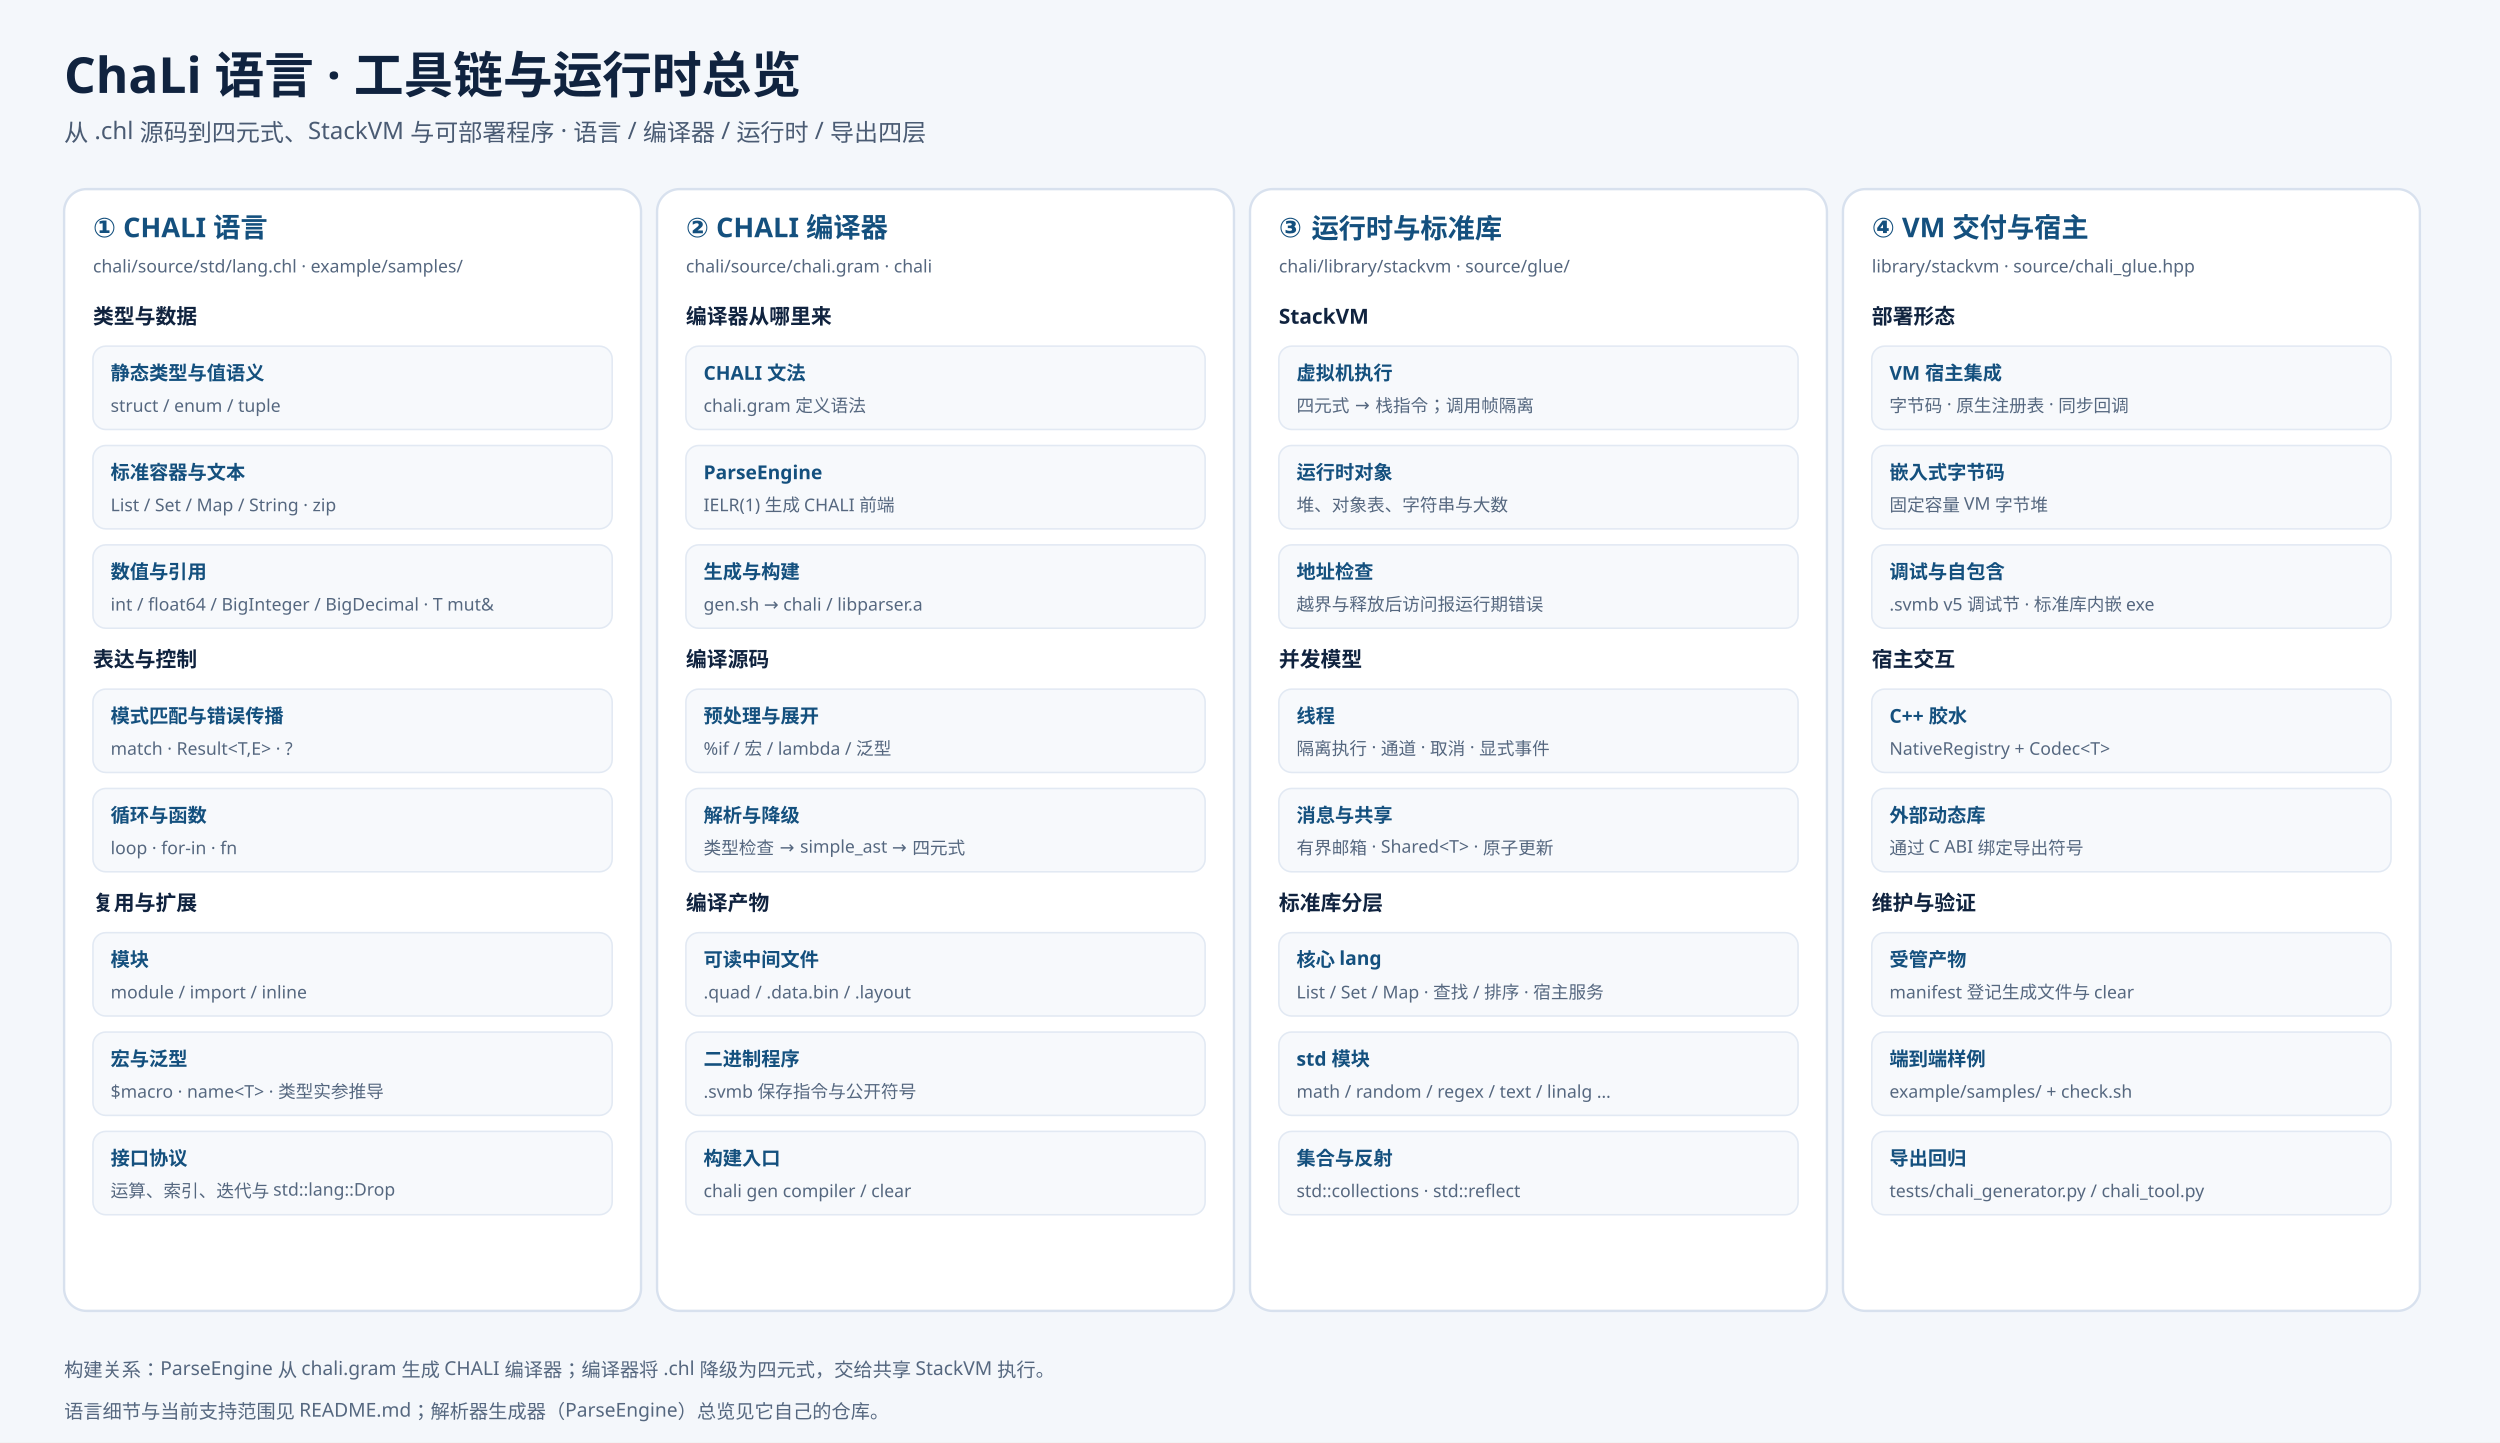
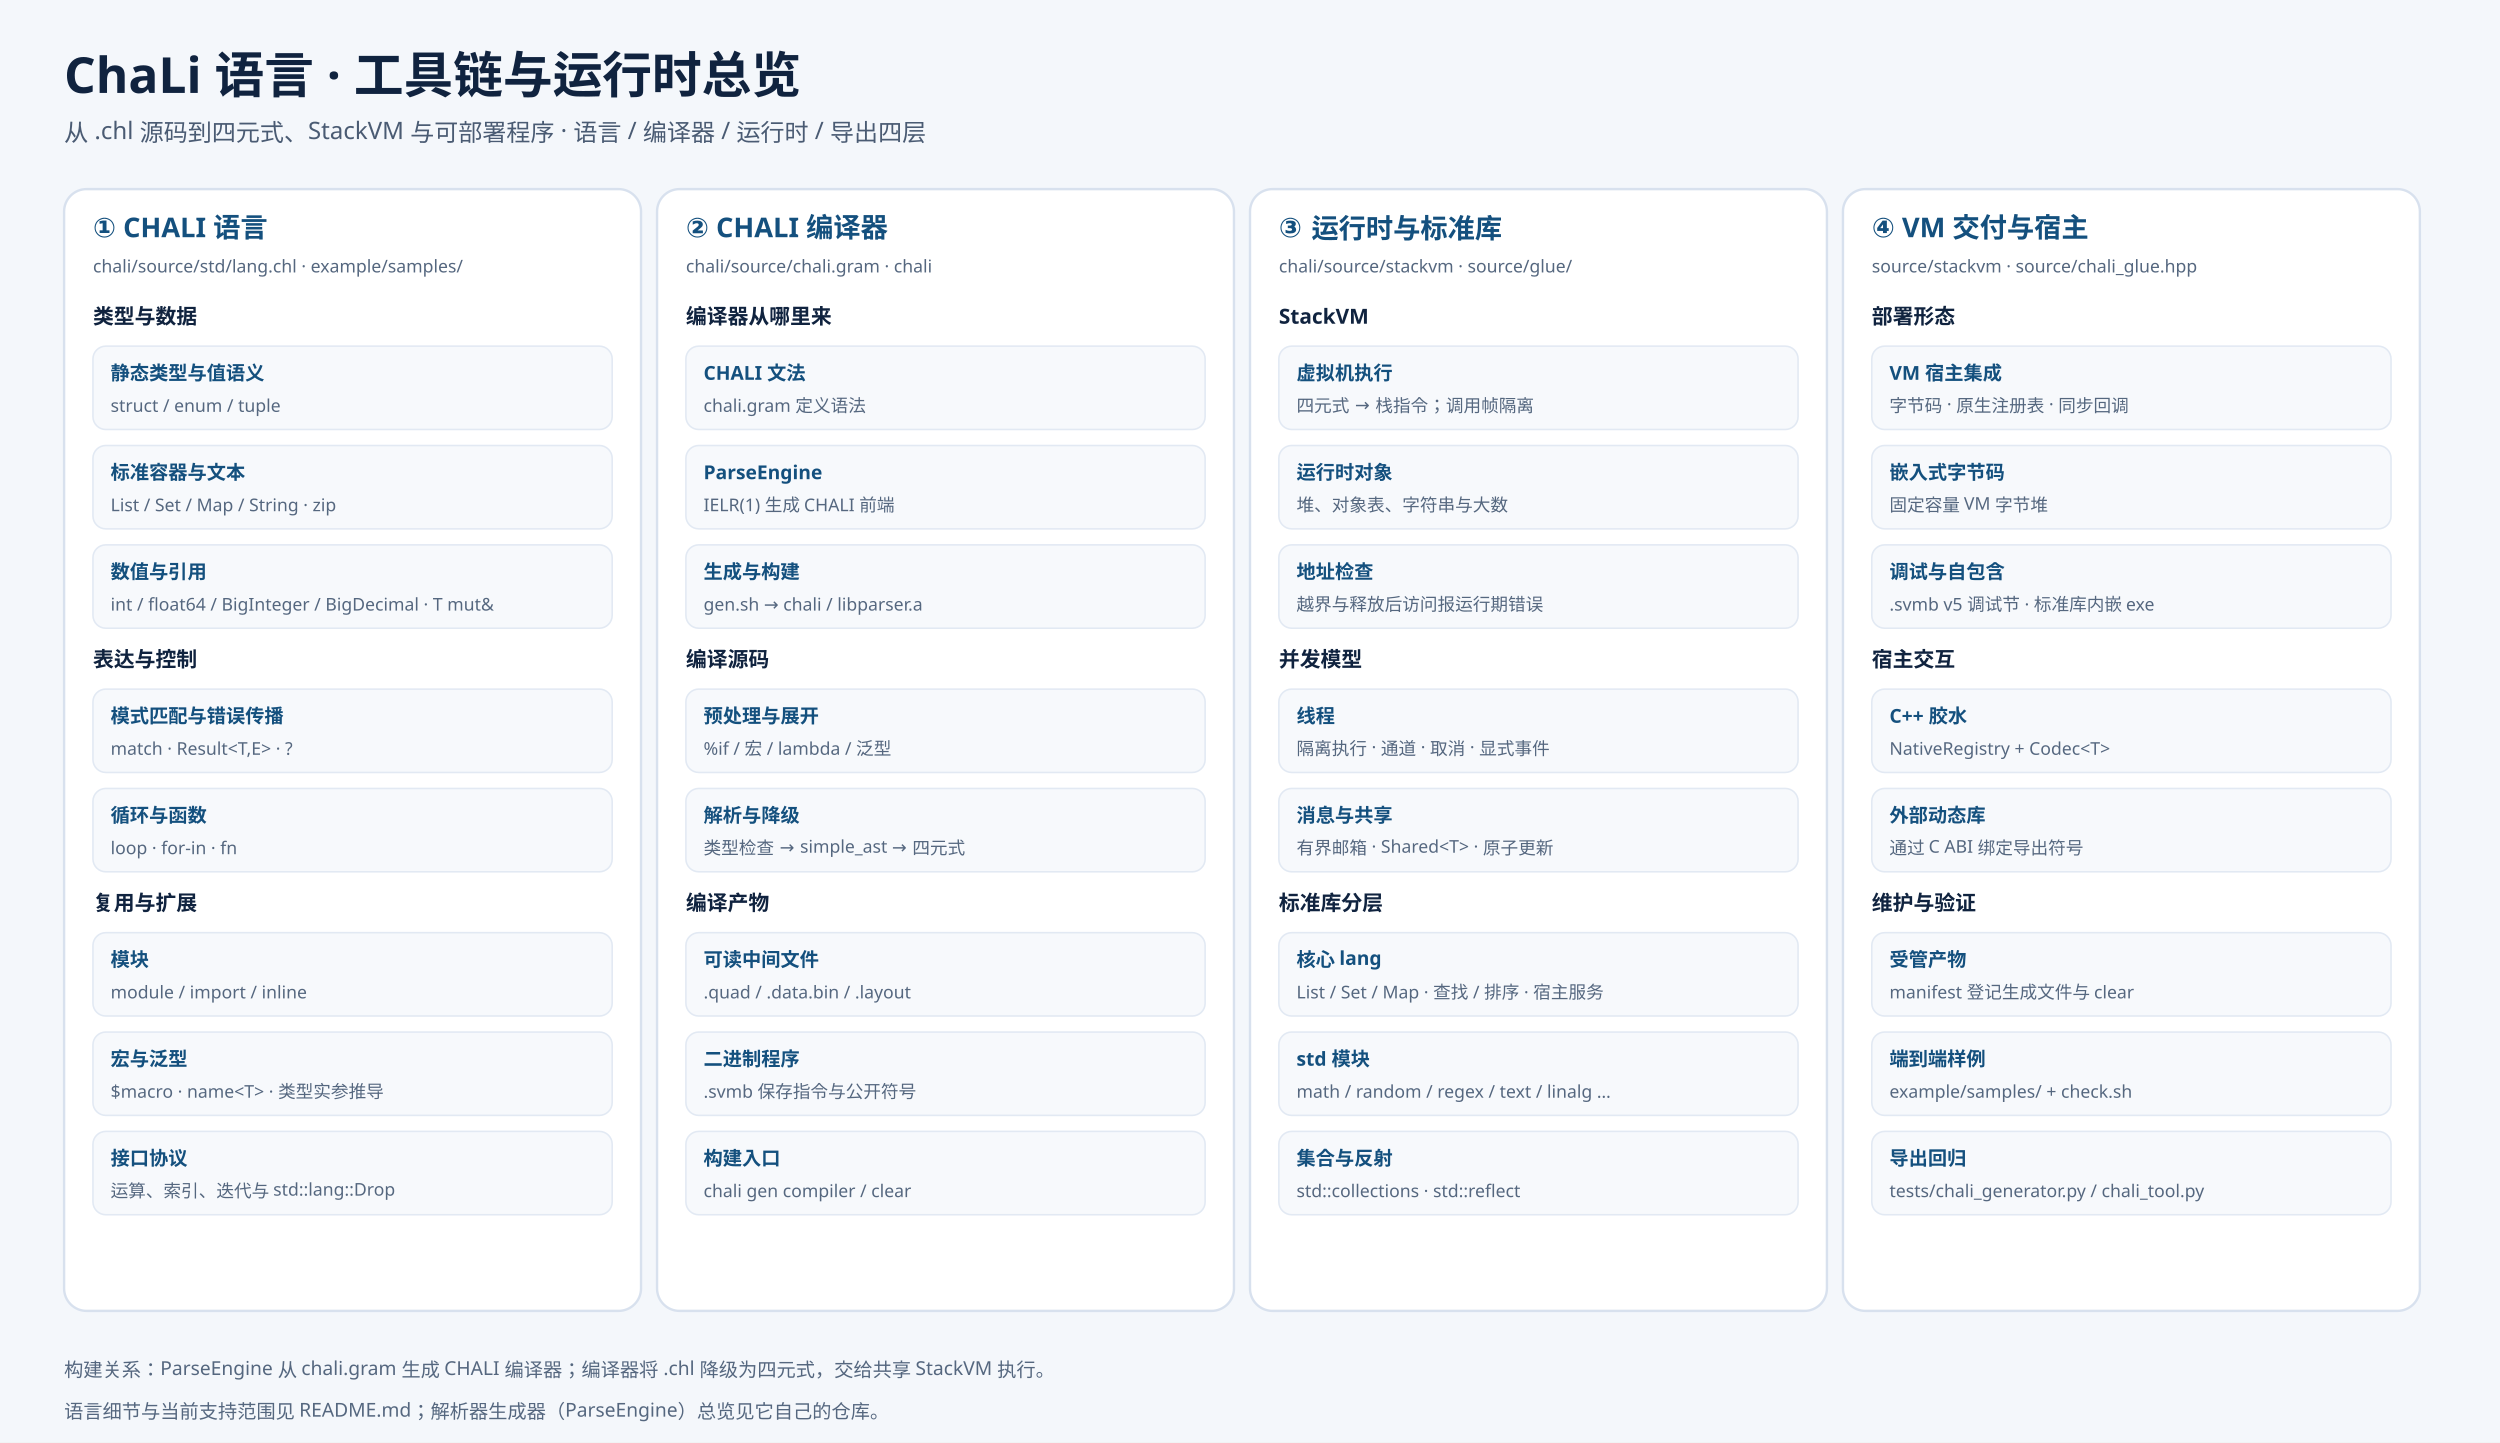
<svg xmlns="http://www.w3.org/2000/svg" width="1560" height="900" viewBox="0 0 1560 900">
  <rect width="1560" height="900" fill="#f4f7fb" />
  <text x="40" y="58" font-family="Microsoft YaHei, Segoe UI, Noto Sans SC, sans-serif" font-size="31" font-weight="700" fill="#10233f">ChaLi 语言 · 工具链与运行时总览</text>
  <text x="40" y="88" font-family="Microsoft YaHei, Segoe UI, Noto Sans SC, sans-serif" font-size="15" fill="#4a5b73">从 .chl 源码到四元式、StackVM 与可部署程序 · 语言 / 编译器 / 运行时 / 导出四层</text>
  <rect x="40" y="118" width="360" height="700" rx="14" fill="#ffffff" stroke="#d8e1ee" stroke-width="1.5" />
  <text x="58" y="148" font-family="Microsoft YaHei, Segoe UI, Noto Sans SC, sans-serif" font-size="17" font-weight="700" fill="#14507e">① CHALI 语言</text>
  <text x="58" y="170" font-family="Microsoft YaHei, Segoe UI, Noto Sans SC, sans-serif" font-size="11" fill="#55677f">chali/source/std/lang.chl · example/samples/</text>
  <text x="58" y="202" font-family="Microsoft YaHei, Segoe UI, Noto Sans SC, sans-serif" font-size="13" font-weight="700" fill="#10233f">类型与数据</text>
  <rect x="58" y="216" width="324" height="52" rx="8" fill="#f7f9fc" stroke="#e2e9f3" stroke-width="1" />
  <text x="69" y="237" font-family="Microsoft YaHei, Segoe UI, Noto Sans SC, sans-serif" font-size="12" font-weight="700" fill="#14507e">静态类型与值语义</text>
  <text x="69" y="257" font-family="Microsoft YaHei, Segoe UI, Noto Sans SC, sans-serif" font-size="11" fill="#55677f">struct / enum / tuple</text>
  <rect x="58" y="278" width="324" height="52" rx="8" fill="#f7f9fc" stroke="#e2e9f3" stroke-width="1" />
  <text x="69" y="299" font-family="Microsoft YaHei, Segoe UI, Noto Sans SC, sans-serif" font-size="12" font-weight="700" fill="#14507e">标准容器与文本</text>
  <text x="69" y="319" font-family="Microsoft YaHei, Segoe UI, Noto Sans SC, sans-serif" font-size="11" fill="#55677f">List / Set / Map / String · zip</text>
  <rect x="58" y="340" width="324" height="52" rx="8" fill="#f7f9fc" stroke="#e2e9f3" stroke-width="1" />
  <text x="69" y="361" font-family="Microsoft YaHei, Segoe UI, Noto Sans SC, sans-serif" font-size="12" font-weight="700" fill="#14507e">数值与引用</text>
  <text x="69" y="381" font-family="Microsoft YaHei, Segoe UI, Noto Sans SC, sans-serif" font-size="11" fill="#55677f">int / float64 / BigInteger / BigDecimal · T mut&amp;</text>
  <text x="58" y="416" font-family="Microsoft YaHei, Segoe UI, Noto Sans SC, sans-serif" font-size="13" font-weight="700" fill="#10233f">表达与控制</text>
  <rect x="58" y="430" width="324" height="52" rx="8" fill="#f7f9fc" stroke="#e2e9f3" stroke-width="1" />
  <text x="69" y="451" font-family="Microsoft YaHei, Segoe UI, Noto Sans SC, sans-serif" font-size="12" font-weight="700" fill="#14507e">模式匹配与错误传播</text>
  <text x="69" y="471" font-family="Microsoft YaHei, Segoe UI, Noto Sans SC, sans-serif" font-size="11" fill="#55677f">match · Result&lt;T,E&gt; · ?</text>
  <rect x="58" y="492" width="324" height="52" rx="8" fill="#f7f9fc" stroke="#e2e9f3" stroke-width="1" />
  <text x="69" y="513" font-family="Microsoft YaHei, Segoe UI, Noto Sans SC, sans-serif" font-size="12" font-weight="700" fill="#14507e">循环与函数</text>
  <text x="69" y="533" font-family="Microsoft YaHei, Segoe UI, Noto Sans SC, sans-serif" font-size="11" fill="#55677f">loop · for-in · fn</text>
  <text x="58" y="568" font-family="Microsoft YaHei, Segoe UI, Noto Sans SC, sans-serif" font-size="13" font-weight="700" fill="#10233f">复用与扩展</text>
  <rect x="58" y="582" width="324" height="52" rx="8" fill="#f7f9fc" stroke="#e2e9f3" stroke-width="1" />
  <text x="69" y="603" font-family="Microsoft YaHei, Segoe UI, Noto Sans SC, sans-serif" font-size="12" font-weight="700" fill="#14507e">模块</text>
  <text x="69" y="623" font-family="Microsoft YaHei, Segoe UI, Noto Sans SC, sans-serif" font-size="11" fill="#55677f">module / import / inline</text>
  <rect x="58" y="644" width="324" height="52" rx="8" fill="#f7f9fc" stroke="#e2e9f3" stroke-width="1" />
  <text x="69" y="665" font-family="Microsoft YaHei, Segoe UI, Noto Sans SC, sans-serif" font-size="12" font-weight="700" fill="#14507e">宏与泛型</text>
  <text x="69" y="685" font-family="Microsoft YaHei, Segoe UI, Noto Sans SC, sans-serif" font-size="11" fill="#55677f">$macro · name&lt;T&gt; · 类型实参推导</text>
  <rect x="58" y="706" width="324" height="52" rx="8" fill="#f7f9fc" stroke="#e2e9f3" stroke-width="1" />
  <text x="69" y="727" font-family="Microsoft YaHei, Segoe UI, Noto Sans SC, sans-serif" font-size="12" font-weight="700" fill="#14507e">接口协议</text>
  <text x="69" y="747" font-family="Microsoft YaHei, Segoe UI, Noto Sans SC, sans-serif" font-size="11" fill="#55677f">运算、索引、迭代与 std::lang::Drop</text>
  <rect x="410" y="118" width="360" height="700" rx="14" fill="#ffffff" stroke="#d8e1ee" stroke-width="1.5" />
  <text x="428" y="148" font-family="Microsoft YaHei, Segoe UI, Noto Sans SC, sans-serif" font-size="17" font-weight="700" fill="#14507e">② CHALI 编译器</text>
  <text x="428" y="170" font-family="Microsoft YaHei, Segoe UI, Noto Sans SC, sans-serif" font-size="11" fill="#55677f">chali/source/chali.gram · chali</text>
  <text x="428" y="202" font-family="Microsoft YaHei, Segoe UI, Noto Sans SC, sans-serif" font-size="13" font-weight="700" fill="#10233f">编译器从哪里来</text>
  <rect x="428" y="216" width="324" height="52" rx="8" fill="#f7f9fc" stroke="#e2e9f3" stroke-width="1" />
  <text x="439" y="237" font-family="Microsoft YaHei, Segoe UI, Noto Sans SC, sans-serif" font-size="12" font-weight="700" fill="#14507e">CHALI 文法</text>
  <text x="439" y="257" font-family="Microsoft YaHei, Segoe UI, Noto Sans SC, sans-serif" font-size="11" fill="#55677f">chali.gram 定义语法</text>
  <rect x="428" y="278" width="324" height="52" rx="8" fill="#f7f9fc" stroke="#e2e9f3" stroke-width="1" />
  <text x="439" y="299" font-family="Microsoft YaHei, Segoe UI, Noto Sans SC, sans-serif" font-size="12" font-weight="700" fill="#14507e">ParseEngine</text>
  <text x="439" y="319" font-family="Microsoft YaHei, Segoe UI, Noto Sans SC, sans-serif" font-size="11" fill="#55677f">IELR(1) 生成 CHALI 前端</text>
  <rect x="428" y="340" width="324" height="52" rx="8" fill="#f7f9fc" stroke="#e2e9f3" stroke-width="1" />
  <text x="439" y="361" font-family="Microsoft YaHei, Segoe UI, Noto Sans SC, sans-serif" font-size="12" font-weight="700" fill="#14507e">生成与构建</text>
  <text x="439" y="381" font-family="Microsoft YaHei, Segoe UI, Noto Sans SC, sans-serif" font-size="11" fill="#55677f">gen.sh → chali / libparser.a</text>
  <text x="428" y="416" font-family="Microsoft YaHei, Segoe UI, Noto Sans SC, sans-serif" font-size="13" font-weight="700" fill="#10233f">编译源码</text>
  <rect x="428" y="430" width="324" height="52" rx="8" fill="#f7f9fc" stroke="#e2e9f3" stroke-width="1" />
  <text x="439" y="451" font-family="Microsoft YaHei, Segoe UI, Noto Sans SC, sans-serif" font-size="12" font-weight="700" fill="#14507e">预处理与展开</text>
  <text x="439" y="471" font-family="Microsoft YaHei, Segoe UI, Noto Sans SC, sans-serif" font-size="11" fill="#55677f">%if / 宏 / lambda / 泛型</text>
  <rect x="428" y="492" width="324" height="52" rx="8" fill="#f7f9fc" stroke="#e2e9f3" stroke-width="1" />
  <text x="439" y="513" font-family="Microsoft YaHei, Segoe UI, Noto Sans SC, sans-serif" font-size="12" font-weight="700" fill="#14507e">解析与降级</text>
  <text x="439" y="533" font-family="Microsoft YaHei, Segoe UI, Noto Sans SC, sans-serif" font-size="11" fill="#55677f">类型检查 → simple_ast → 四元式</text>
  <text x="428" y="568" font-family="Microsoft YaHei, Segoe UI, Noto Sans SC, sans-serif" font-size="13" font-weight="700" fill="#10233f">编译产物</text>
  <rect x="428" y="582" width="324" height="52" rx="8" fill="#f7f9fc" stroke="#e2e9f3" stroke-width="1" />
  <text x="439" y="603" font-family="Microsoft YaHei, Segoe UI, Noto Sans SC, sans-serif" font-size="12" font-weight="700" fill="#14507e">可读中间文件</text>
  <text x="439" y="623" font-family="Microsoft YaHei, Segoe UI, Noto Sans SC, sans-serif" font-size="11" fill="#55677f">.quad / .data.bin / .layout</text>
  <rect x="428" y="644" width="324" height="52" rx="8" fill="#f7f9fc" stroke="#e2e9f3" stroke-width="1" />
  <text x="439" y="665" font-family="Microsoft YaHei, Segoe UI, Noto Sans SC, sans-serif" font-size="12" font-weight="700" fill="#14507e">二进制程序</text>
  <text x="439" y="685" font-family="Microsoft YaHei, Segoe UI, Noto Sans SC, sans-serif" font-size="11" fill="#55677f">.svmb 保存指令与公开符号</text>
  <rect x="428" y="706" width="324" height="52" rx="8" fill="#f7f9fc" stroke="#e2e9f3" stroke-width="1" />
  <text x="439" y="727" font-family="Microsoft YaHei, Segoe UI, Noto Sans SC, sans-serif" font-size="12" font-weight="700" fill="#14507e">构建入口</text>
  <text x="439" y="747" font-family="Microsoft YaHei, Segoe UI, Noto Sans SC, sans-serif" font-size="11" fill="#55677f">chali gen compiler / clear</text>
  <rect x="780" y="118" width="360" height="700" rx="14" fill="#ffffff" stroke="#d8e1ee" stroke-width="1.5" />
  <text x="798" y="148" font-family="Microsoft YaHei, Segoe UI, Noto Sans SC, sans-serif" font-size="17" font-weight="700" fill="#14507e">③ 运行时与标准库</text>
-   <text x="798" y="170" font-family="Microsoft YaHei, Segoe UI, Noto Sans SC, sans-serif" font-size="11" fill="#55677f">chali/library/stackvm · source/glue/</text>
+   <text x="798" y="170" font-family="Microsoft YaHei, Segoe UI, Noto Sans SC, sans-serif" font-size="11" fill="#55677f">chali/source/stackvm · source/glue/</text>
  <text x="798" y="202" font-family="Microsoft YaHei, Segoe UI, Noto Sans SC, sans-serif" font-size="13" font-weight="700" fill="#10233f">StackVM</text>
  <rect x="798" y="216" width="324" height="52" rx="8" fill="#f7f9fc" stroke="#e2e9f3" stroke-width="1" />
  <text x="809" y="237" font-family="Microsoft YaHei, Segoe UI, Noto Sans SC, sans-serif" font-size="12" font-weight="700" fill="#14507e">虚拟机执行</text>
  <text x="809" y="257" font-family="Microsoft YaHei, Segoe UI, Noto Sans SC, sans-serif" font-size="11" fill="#55677f">四元式 → 栈指令；调用帧隔离</text>
  <rect x="798" y="278" width="324" height="52" rx="8" fill="#f7f9fc" stroke="#e2e9f3" stroke-width="1" />
  <text x="809" y="299" font-family="Microsoft YaHei, Segoe UI, Noto Sans SC, sans-serif" font-size="12" font-weight="700" fill="#14507e">运行时对象</text>
  <text x="809" y="319" font-family="Microsoft YaHei, Segoe UI, Noto Sans SC, sans-serif" font-size="11" fill="#55677f">堆、对象表、字符串与大数</text>
  <rect x="798" y="340" width="324" height="52" rx="8" fill="#f7f9fc" stroke="#e2e9f3" stroke-width="1" />
  <text x="809" y="361" font-family="Microsoft YaHei, Segoe UI, Noto Sans SC, sans-serif" font-size="12" font-weight="700" fill="#14507e">地址检查</text>
  <text x="809" y="381" font-family="Microsoft YaHei, Segoe UI, Noto Sans SC, sans-serif" font-size="11" fill="#55677f">越界与释放后访问报运行期错误</text>
  <text x="798" y="416" font-family="Microsoft YaHei, Segoe UI, Noto Sans SC, sans-serif" font-size="13" font-weight="700" fill="#10233f">并发模型</text>
  <rect x="798" y="430" width="324" height="52" rx="8" fill="#f7f9fc" stroke="#e2e9f3" stroke-width="1" />
  <text x="809" y="451" font-family="Microsoft YaHei, Segoe UI, Noto Sans SC, sans-serif" font-size="12" font-weight="700" fill="#14507e">线程</text>
  <text x="809" y="471" font-family="Microsoft YaHei, Segoe UI, Noto Sans SC, sans-serif" font-size="11" fill="#55677f">隔离执行 · 通道 · 取消 · 显式事件</text>
  <rect x="798" y="492" width="324" height="52" rx="8" fill="#f7f9fc" stroke="#e2e9f3" stroke-width="1" />
  <text x="809" y="513" font-family="Microsoft YaHei, Segoe UI, Noto Sans SC, sans-serif" font-size="12" font-weight="700" fill="#14507e">消息与共享</text>
  <text x="809" y="533" font-family="Microsoft YaHei, Segoe UI, Noto Sans SC, sans-serif" font-size="11" fill="#55677f">有界邮箱 · Shared&lt;T&gt; · 原子更新</text>
  <text x="798" y="568" font-family="Microsoft YaHei, Segoe UI, Noto Sans SC, sans-serif" font-size="13" font-weight="700" fill="#10233f">标准库分层</text>
  <rect x="798" y="582" width="324" height="52" rx="8" fill="#f7f9fc" stroke="#e2e9f3" stroke-width="1" />
  <text x="809" y="603" font-family="Microsoft YaHei, Segoe UI, Noto Sans SC, sans-serif" font-size="12" font-weight="700" fill="#14507e">核心 lang</text>
  <text x="809" y="623" font-family="Microsoft YaHei, Segoe UI, Noto Sans SC, sans-serif" font-size="11" fill="#55677f">List / Set / Map · 查找 / 排序 · 宿主服务</text>
  <rect x="798" y="644" width="324" height="52" rx="8" fill="#f7f9fc" stroke="#e2e9f3" stroke-width="1" />
  <text x="809" y="665" font-family="Microsoft YaHei, Segoe UI, Noto Sans SC, sans-serif" font-size="12" font-weight="700" fill="#14507e">std 模块</text>
  <text x="809" y="685" font-family="Microsoft YaHei, Segoe UI, Noto Sans SC, sans-serif" font-size="11" fill="#55677f">math / random / regex / text / linalg …</text>
  <rect x="798" y="706" width="324" height="52" rx="8" fill="#f7f9fc" stroke="#e2e9f3" stroke-width="1" />
  <text x="809" y="727" font-family="Microsoft YaHei, Segoe UI, Noto Sans SC, sans-serif" font-size="12" font-weight="700" fill="#14507e">集合与反射</text>
  <text x="809" y="747" font-family="Microsoft YaHei, Segoe UI, Noto Sans SC, sans-serif" font-size="11" fill="#55677f">std::collections · std::reflect</text>
  <rect x="1150" y="118" width="360" height="700" rx="14" fill="#ffffff" stroke="#d8e1ee" stroke-width="1.5" />
  <text x="1168" y="148" font-family="Microsoft YaHei, Segoe UI, Noto Sans SC, sans-serif" font-size="17" font-weight="700" fill="#14507e">④ VM 交付与宿主</text>
-   <text x="1168" y="170" font-family="Microsoft YaHei, Segoe UI, Noto Sans SC, sans-serif" font-size="11" fill="#55677f">library/stackvm · source/chali_glue.hpp</text>
+   <text x="1168" y="170" font-family="Microsoft YaHei, Segoe UI, Noto Sans SC, sans-serif" font-size="11" fill="#55677f">source/stackvm · source/chali_glue.hpp</text>
  <text x="1168" y="202" font-family="Microsoft YaHei, Segoe UI, Noto Sans SC, sans-serif" font-size="13" font-weight="700" fill="#10233f">部署形态</text>
  <rect x="1168" y="216" width="324" height="52" rx="8" fill="#f7f9fc" stroke="#e2e9f3" stroke-width="1" />
  <text x="1179" y="237" font-family="Microsoft YaHei, Segoe UI, Noto Sans SC, sans-serif" font-size="12" font-weight="700" fill="#14507e">VM 宿主集成</text>
  <text x="1179" y="257" font-family="Microsoft YaHei, Segoe UI, Noto Sans SC, sans-serif" font-size="11" fill="#55677f">字节码 · 原生注册表 · 同步回调</text>
  <rect x="1168" y="278" width="324" height="52" rx="8" fill="#f7f9fc" stroke="#e2e9f3" stroke-width="1" />
  <text x="1179" y="299" font-family="Microsoft YaHei, Segoe UI, Noto Sans SC, sans-serif" font-size="12" font-weight="700" fill="#14507e">嵌入式字节码</text>
  <text x="1179" y="319" font-family="Microsoft YaHei, Segoe UI, Noto Sans SC, sans-serif" font-size="11" fill="#55677f">固定容量 VM 字节堆</text>
  <rect x="1168" y="340" width="324" height="52" rx="8" fill="#f7f9fc" stroke="#e2e9f3" stroke-width="1" />
  <text x="1179" y="361" font-family="Microsoft YaHei, Segoe UI, Noto Sans SC, sans-serif" font-size="12" font-weight="700" fill="#14507e">调试与自包含</text>
  <text x="1179" y="381" font-family="Microsoft YaHei, Segoe UI, Noto Sans SC, sans-serif" font-size="11" fill="#55677f">.svmb v5 调试节 · 标准库内嵌 exe</text>
  <text x="1168" y="416" font-family="Microsoft YaHei, Segoe UI, Noto Sans SC, sans-serif" font-size="13" font-weight="700" fill="#10233f">宿主交互</text>
  <rect x="1168" y="430" width="324" height="52" rx="8" fill="#f7f9fc" stroke="#e2e9f3" stroke-width="1" />
  <text x="1179" y="451" font-family="Microsoft YaHei, Segoe UI, Noto Sans SC, sans-serif" font-size="12" font-weight="700" fill="#14507e">C++ 胶水</text>
  <text x="1179" y="471" font-family="Microsoft YaHei, Segoe UI, Noto Sans SC, sans-serif" font-size="11" fill="#55677f">NativeRegistry + Codec&lt;T&gt;</text>
  <rect x="1168" y="492" width="324" height="52" rx="8" fill="#f7f9fc" stroke="#e2e9f3" stroke-width="1" />
  <text x="1179" y="513" font-family="Microsoft YaHei, Segoe UI, Noto Sans SC, sans-serif" font-size="12" font-weight="700" fill="#14507e">外部动态库</text>
  <text x="1179" y="533" font-family="Microsoft YaHei, Segoe UI, Noto Sans SC, sans-serif" font-size="11" fill="#55677f">通过 C ABI 绑定导出符号</text>
  <text x="1168" y="568" font-family="Microsoft YaHei, Segoe UI, Noto Sans SC, sans-serif" font-size="13" font-weight="700" fill="#10233f">维护与验证</text>
  <rect x="1168" y="582" width="324" height="52" rx="8" fill="#f7f9fc" stroke="#e2e9f3" stroke-width="1" />
  <text x="1179" y="603" font-family="Microsoft YaHei, Segoe UI, Noto Sans SC, sans-serif" font-size="12" font-weight="700" fill="#14507e">受管产物</text>
  <text x="1179" y="623" font-family="Microsoft YaHei, Segoe UI, Noto Sans SC, sans-serif" font-size="11" fill="#55677f">manifest 登记生成文件与 clear</text>
  <rect x="1168" y="644" width="324" height="52" rx="8" fill="#f7f9fc" stroke="#e2e9f3" stroke-width="1" />
  <text x="1179" y="665" font-family="Microsoft YaHei, Segoe UI, Noto Sans SC, sans-serif" font-size="12" font-weight="700" fill="#14507e">端到端样例</text>
  <text x="1179" y="685" font-family="Microsoft YaHei, Segoe UI, Noto Sans SC, sans-serif" font-size="11" fill="#55677f">example/samples/ + check.sh</text>
  <rect x="1168" y="706" width="324" height="52" rx="8" fill="#f7f9fc" stroke="#e2e9f3" stroke-width="1" />
  <text x="1179" y="727" font-family="Microsoft YaHei, Segoe UI, Noto Sans SC, sans-serif" font-size="12" font-weight="700" fill="#14507e">导出回归</text>
  <text x="1179" y="747" font-family="Microsoft YaHei, Segoe UI, Noto Sans SC, sans-serif" font-size="11" fill="#55677f">tests/chali_generator.py / chali_tool.py</text>
  <text x="40" y="859" font-family="Microsoft YaHei, Segoe UI, Noto Sans SC, sans-serif" font-size="12" fill="#55677f">构建关系：ParseEngine 从 chali.gram 生成 CHALI 编译器；编译器将 .chl 降级为四元式，交给共享 StackVM 执行。</text>
  <text x="40" y="885" font-family="Microsoft YaHei, Segoe UI, Noto Sans SC, sans-serif" font-size="12" fill="#55677f">语言细节与当前支持范围见 README.md；解析器生成器（ParseEngine）总览见它自己的仓库。</text>
</svg>
